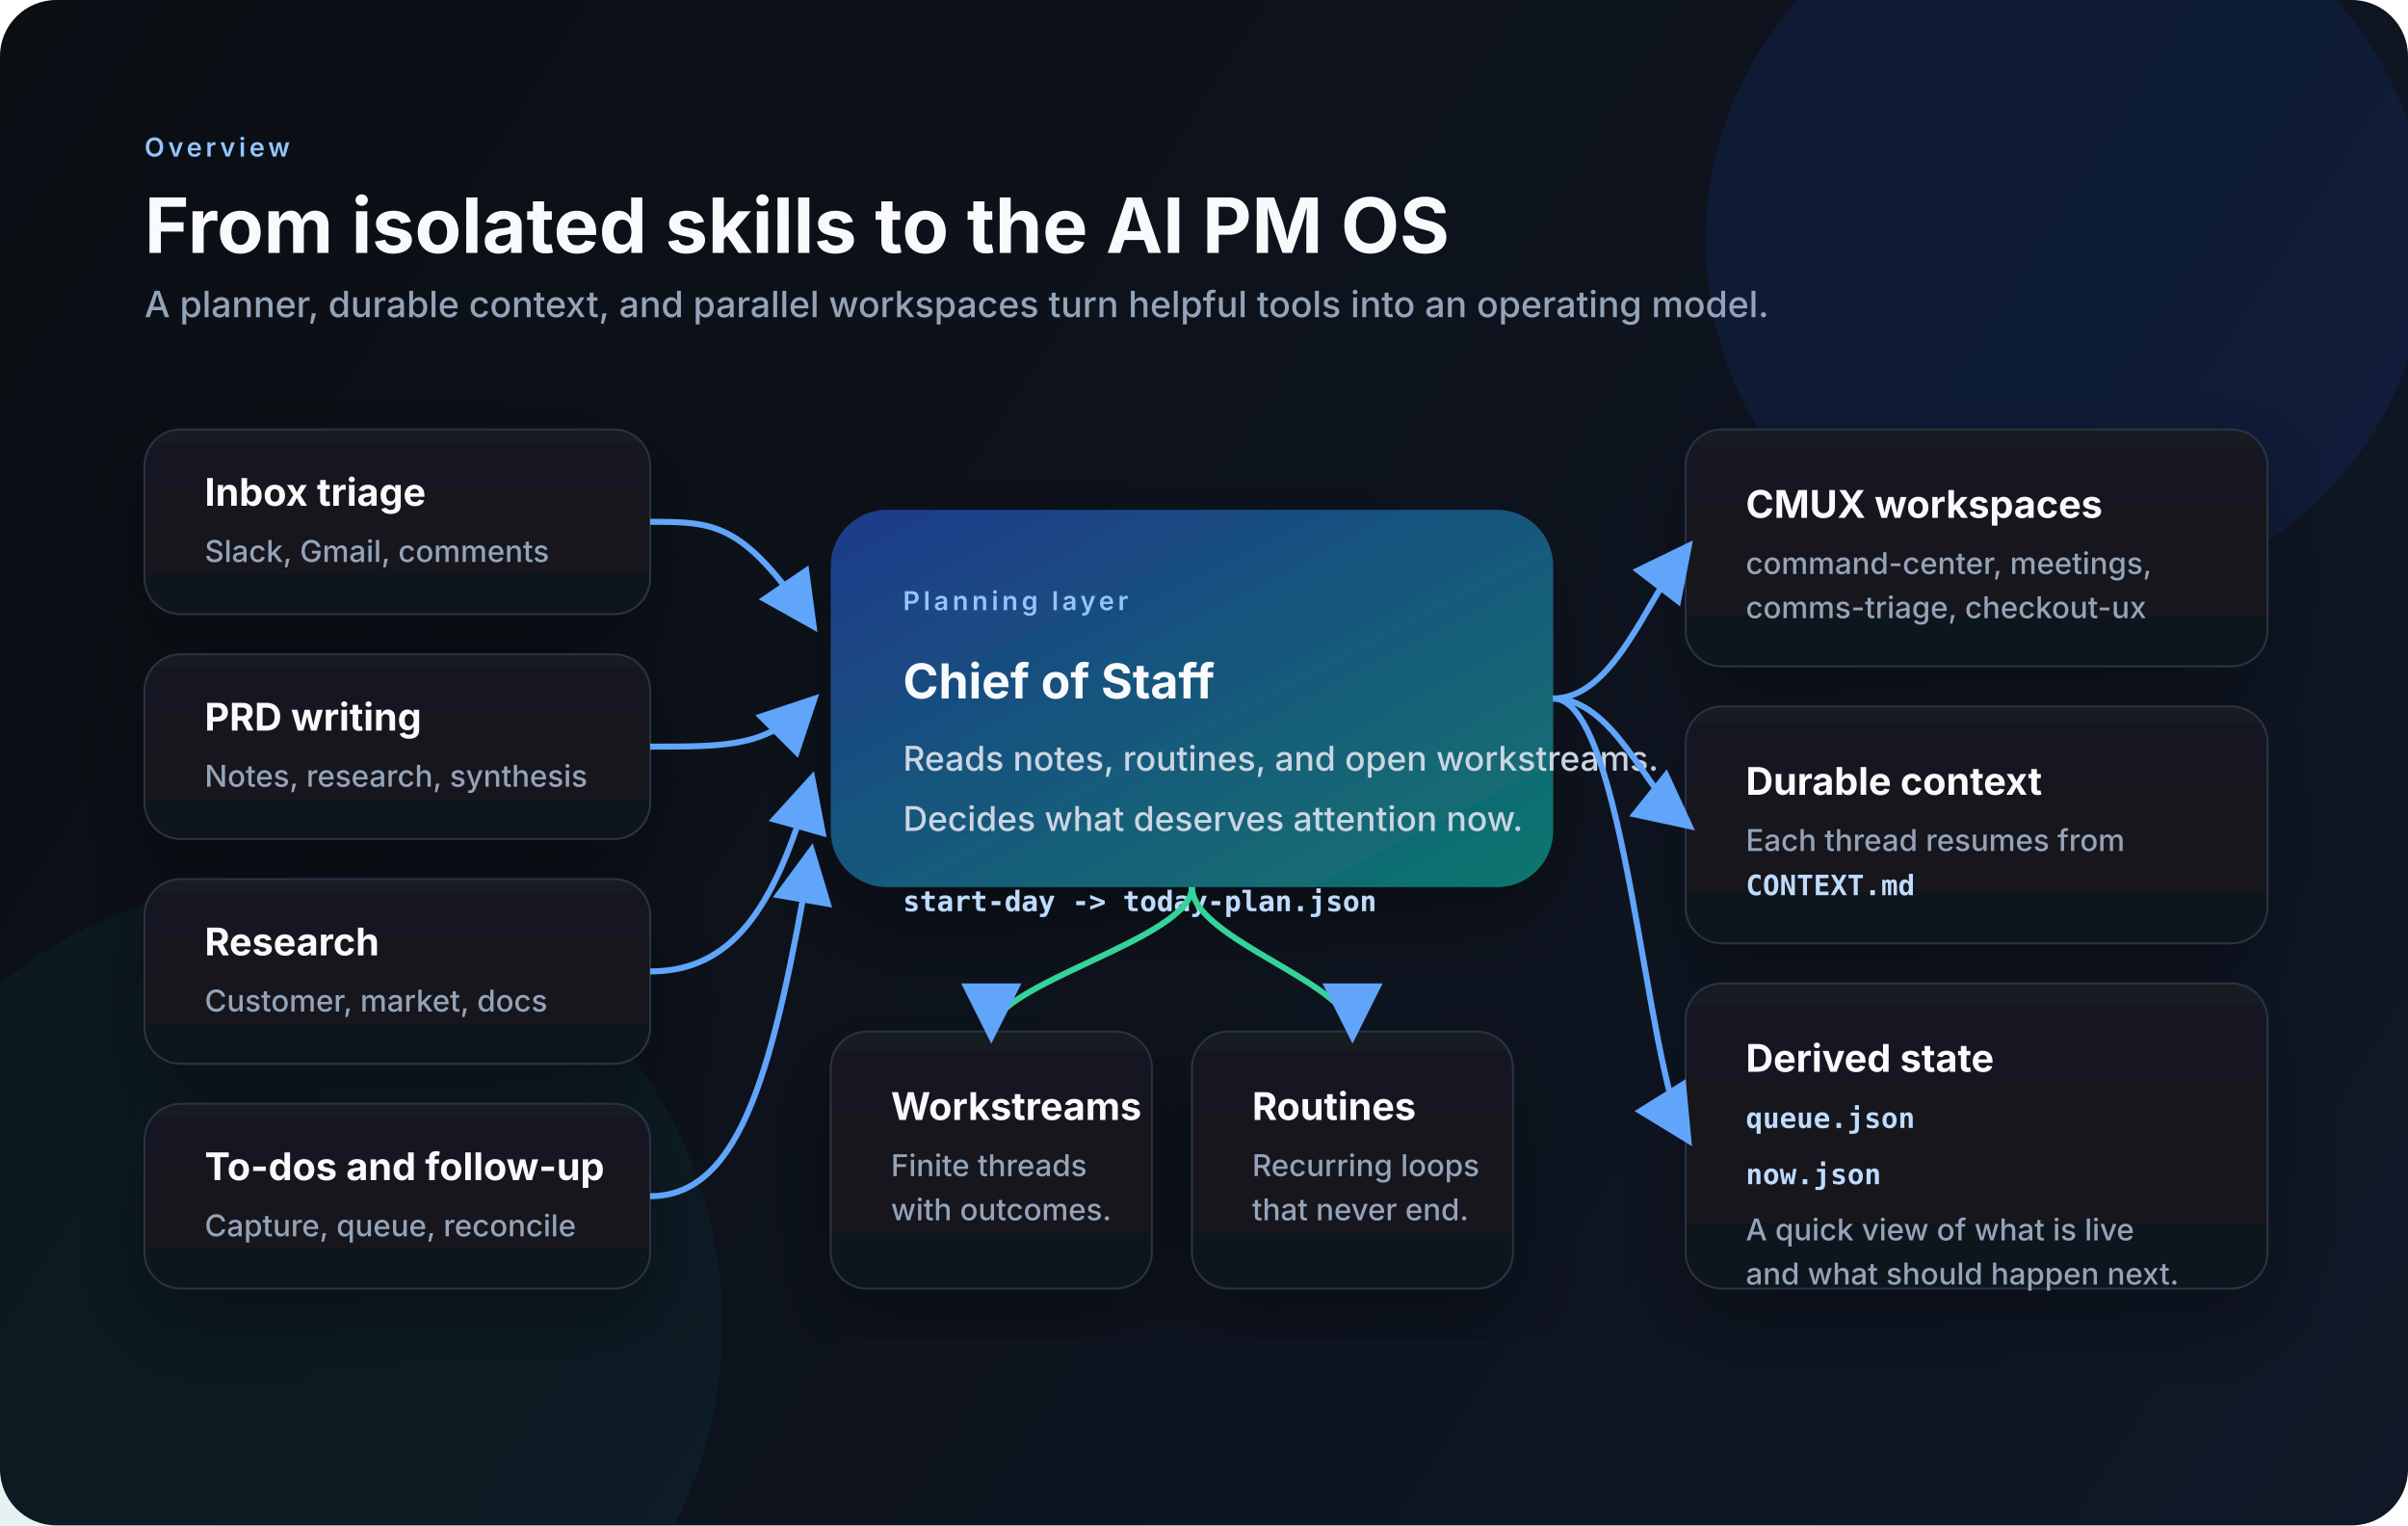
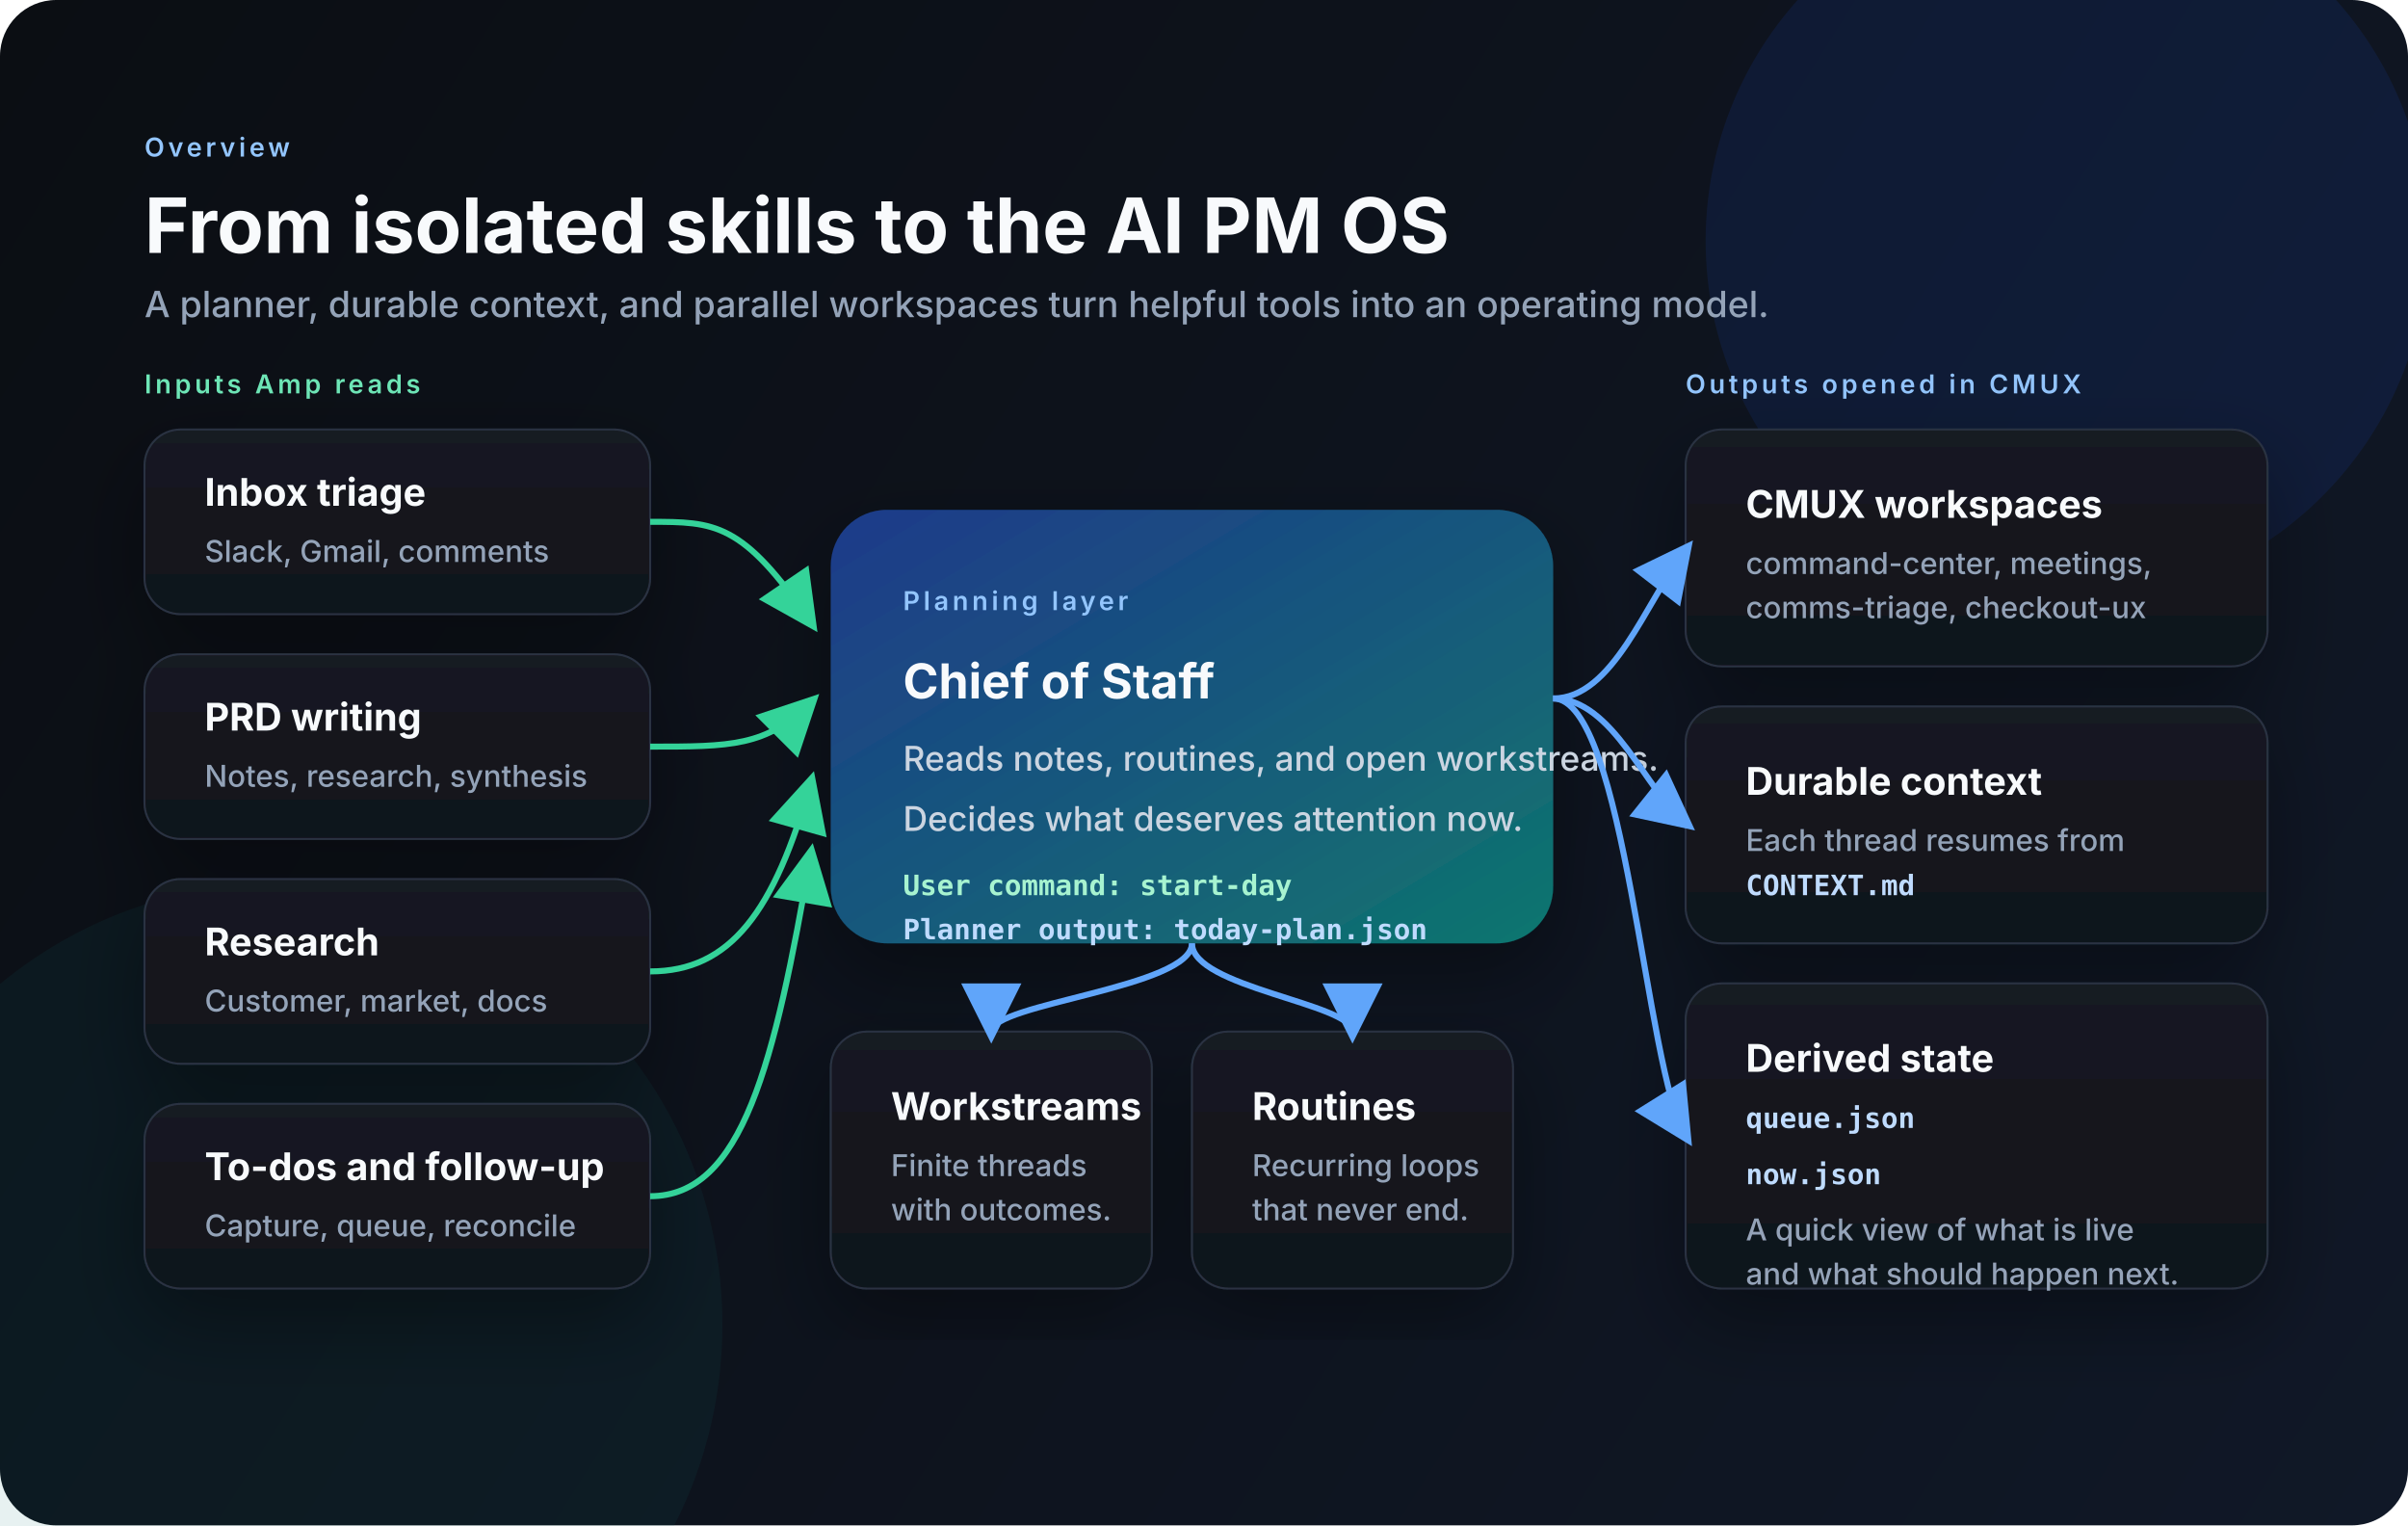
<svg xmlns="http://www.w3.org/2000/svg" width="1200" height="760" viewBox="0 0 1200 760" fill="none">
  <defs>
    <linearGradient id="bg" x1="0" y1="0" x2="1200" y2="760" gradientUnits="userSpaceOnUse">
      <stop stop-color="#0B0E13" />
      <stop offset="1" stop-color="#101827" />
    </linearGradient>
    <linearGradient id="panel" x1="0" y1="0" x2="0" y2="1">
      <stop stop-color="#171A22" />
      <stop offset="1" stop-color="#10131A" />
    </linearGradient>
    <linearGradient id="core" x1="0" y1="0" x2="1" y2="1">
      <stop stop-color="#1E3A8A" />
      <stop offset="1" stop-color="#0F766E" />
    </linearGradient>
    <filter id="shadow" x="-20%" y="-20%" width="140%" height="140%">
      <feDropShadow dx="0" dy="16" stdDeviation="20" flood-color="#000000" flood-opacity="0.35" />
    </filter>
-     <marker id="arrow" markerWidth="10" markerHeight="10" refX="8" refY="5" orient="auto">
+     <marker id="inputArrow" markerWidth="10" markerHeight="10" refX="8" refY="5" orient="auto">
+       <path d="M0 0L10 5L0 10V0Z" fill="#34D399" />
+     </marker>
+     <marker id="outputArrow" markerWidth="10" markerHeight="10" refX="8" refY="5" orient="auto">
      <path d="M0 0L10 5L0 10V0Z" fill="#60A5FA" />
    </marker>
    <style>
      .title{font:700 38px Inter,Arial,sans-serif;fill:#F8FAFC}
      .subtitle{font:500 18px Inter,Arial,sans-serif;fill:#94A3B8}
      .kicker{font:600 13px Inter,Arial,sans-serif;fill:#93C5FD;letter-spacing:1.8px;text-transform:uppercase}
+       .kicker-input{font:600 13px Inter,Arial,sans-serif;fill:#6EE7B7;letter-spacing:1.8px;text-transform:uppercase}
+       .kicker-output{font:600 13px Inter,Arial,sans-serif;fill:#93C5FD;letter-spacing:1.8px;text-transform:uppercase}
      .card-title{font:700 24px Inter,Arial,sans-serif;fill:#F8FAFC}
      .card-copy{font:500 17px Inter,Arial,sans-serif;fill:#CBD5E1}
      .small-title{font:700 19px Inter,Arial,sans-serif;fill:#F8FAFC}
      .small-copy{font:500 15px Inter,Arial,sans-serif;fill:#94A3B8}
      .mono{font:600 14px 'JetBrains Mono',monospace;fill:#BFDBFE}
+       .mono-input{font:600 14px 'JetBrains Mono',monospace;fill:#A7F3D0}
+       .mono-output{font:600 14px 'JetBrains Mono',monospace;fill:#BFDBFE}
    </style>
  </defs>
  <rect width="1200" height="760" rx="28" fill="url(#bg)" />
  <circle cx="1030" cy="120" r="180" fill="#1D4ED8" fill-opacity="0.12" />
  <circle cx="140" cy="660" r="220" fill="#0F766E" fill-opacity="0.10" />
  <text x="72" y="78" class="kicker">Overview</text>
  <text x="72" y="126" class="title">From isolated skills to the AI PM OS</text>
  <text x="72" y="158" class="subtitle">A planner, durable context, and parallel workspaces turn helpful tools into an operating model.</text>
+   <text x="72" y="196" class="kicker-input">Inputs Amp reads</text>
+   <text x="840" y="196" class="kicker-output">Outputs opened in CMUX</text>
  <g filter="url(#shadow)">
    <rect x="72" y="214" width="252" height="92" rx="18" fill="url(#panel)" stroke="#2A3342" />
    <text x="102" y="252" class="small-title">Inbox triage</text>
    <text x="102" y="280" class="small-copy">Slack, Gmail, comments</text>
    <rect x="72" y="326" width="252" height="92" rx="18" fill="url(#panel)" stroke="#2A3342" />
    <text x="102" y="364" class="small-title">PRD writing</text>
    <text x="102" y="392" class="small-copy">Notes, research, synthesis</text>
    <rect x="72" y="438" width="252" height="92" rx="18" fill="url(#panel)" stroke="#2A3342" />
    <text x="102" y="476" class="small-title">Research</text>
    <text x="102" y="504" class="small-copy">Customer, market, docs</text>
    <rect x="72" y="550" width="252" height="92" rx="18" fill="url(#panel)" stroke="#2A3342" />
    <text x="102" y="588" class="small-title">To-dos and follow-up</text>
    <text x="102" y="616" class="small-copy">Capture, queue, reconcile</text>
  </g>
  <g filter="url(#shadow)">
-     <rect x="414" y="254" width="360" height="188" rx="28" fill="url(#core)" />
+     <rect x="414" y="254" width="360" height="216" rx="28" fill="url(#core)" />
    <text x="450" y="304" class="kicker" fill="#DBEAFE">Planning layer</text>
    <text x="450" y="348" class="card-title">Chief of Staff</text>
    <text x="450" y="384" class="card-copy">Reads notes, routines, and open workstreams.</text>
    <text x="450" y="414" class="card-copy">Decides what deserves attention now.</text>
-     <text x="450" y="454" class="mono">start-day -&gt; today-plan.json</text>
+     <text x="450" y="446" class="mono-input">User command: start-day</text>
+     <text x="450" y="468" class="mono-output">Planner output: today-plan.json</text>
  </g>
  <g filter="url(#shadow)">
    <rect x="840" y="214" width="290" height="118" rx="18" fill="url(#panel)" stroke="#2A3342" />
    <text x="870" y="258" class="small-title">CMUX workspaces</text>
    <text x="870" y="286" class="small-copy">command-center, meetings,</text>
    <text x="870" y="308" class="small-copy">comms-triage, checkout-ux</text>
    <rect x="840" y="352" width="290" height="118" rx="18" fill="url(#panel)" stroke="#2A3342" />
    <text x="870" y="396" class="small-title">Durable context</text>
    <text x="870" y="424" class="small-copy">Each thread resumes from</text>
    <text x="870" y="446" class="mono">CONTEXT.md</text>
    <rect x="840" y="490" width="290" height="152" rx="18" fill="url(#panel)" stroke="#2A3342" />
    <text x="870" y="534" class="small-title">Derived state</text>
    <text x="870" y="562" class="mono">queue.json</text>
    <text x="870" y="590" class="mono">now.json</text>
    <text x="870" y="618" class="small-copy">A quick view of what is live</text>
    <text x="870" y="640" class="small-copy">and what should happen next.</text>
  </g>
  <g filter="url(#shadow)">
    <rect x="414" y="514" width="160" height="128" rx="18" fill="url(#panel)" stroke="#2A3342" />
    <text x="444" y="558" class="small-title">Workstreams</text>
    <text x="444" y="586" class="small-copy">Finite threads</text>
    <text x="444" y="608" class="small-copy">with outcomes.</text>
    <rect x="594" y="514" width="160" height="128" rx="18" fill="url(#panel)" stroke="#2A3342" />
    <text x="624" y="558" class="small-title">Routines</text>
    <text x="624" y="586" class="small-copy">Recurring loops</text>
    <text x="624" y="608" class="small-copy">that never end.</text>
  </g>
-   <path d="M324 260C356 260 370 260 404 310" stroke="#60A5FA" stroke-width="3" marker-end="url(#arrow)" />
-   <path d="M324 372C364 372 382 372 404 350" stroke="#60A5FA" stroke-width="3" marker-end="url(#arrow)" />
-   <path d="M324 484C364 484 386 454 404 390" stroke="#60A5FA" stroke-width="3" marker-end="url(#arrow)" />
-   <path d="M324 596C370 596 386 530 404 426" stroke="#60A5FA" stroke-width="3" marker-end="url(#arrow)" />
-   <path d="M774 348C804 348 820 300 840 274" stroke="#60A5FA" stroke-width="3" marker-end="url(#arrow)" />
-   <path d="M774 348C804 348 820 394 840 410" stroke="#60A5FA" stroke-width="3" marker-end="url(#arrow)" />
-   <path d="M774 348C810 348 820 534 840 566" stroke="#60A5FA" stroke-width="3" marker-end="url(#arrow)" />
-   <path d="M594 442C594 468 494 490 494 514" stroke="#34D399" stroke-width="3" marker-end="url(#arrow)" />
-   <path d="M594 442C594 468 674 490 674 514" stroke="#34D399" stroke-width="3" marker-end="url(#arrow)" />
+   <path d="M324 260C356 260 370 260 404 310" stroke="#34D399" stroke-width="3" marker-end="url(#inputArrow)" />
+   <path d="M324 372C364 372 382 372 404 350" stroke="#34D399" stroke-width="3" marker-end="url(#inputArrow)" />
+   <path d="M324 484C364 484 386 454 404 390" stroke="#34D399" stroke-width="3" marker-end="url(#inputArrow)" />
+   <path d="M324 596C370 596 386 530 404 426" stroke="#34D399" stroke-width="3" marker-end="url(#inputArrow)" />
+   <path d="M774 348C804 348 820 300 840 274" stroke="#60A5FA" stroke-width="3" marker-end="url(#outputArrow)" />
+   <path d="M774 348C804 348 820 394 840 410" stroke="#60A5FA" stroke-width="3" marker-end="url(#outputArrow)" />
+   <path d="M774 348C810 348 820 534 840 566" stroke="#60A5FA" stroke-width="3" marker-end="url(#outputArrow)" />
+   <path d="M594 470C594 492 494 500 494 514" stroke="#60A5FA" stroke-width="3" marker-end="url(#outputArrow)" />
+   <path d="M594 470C594 492 674 500 674 514" stroke="#60A5FA" stroke-width="3" marker-end="url(#outputArrow)" />
</svg>
